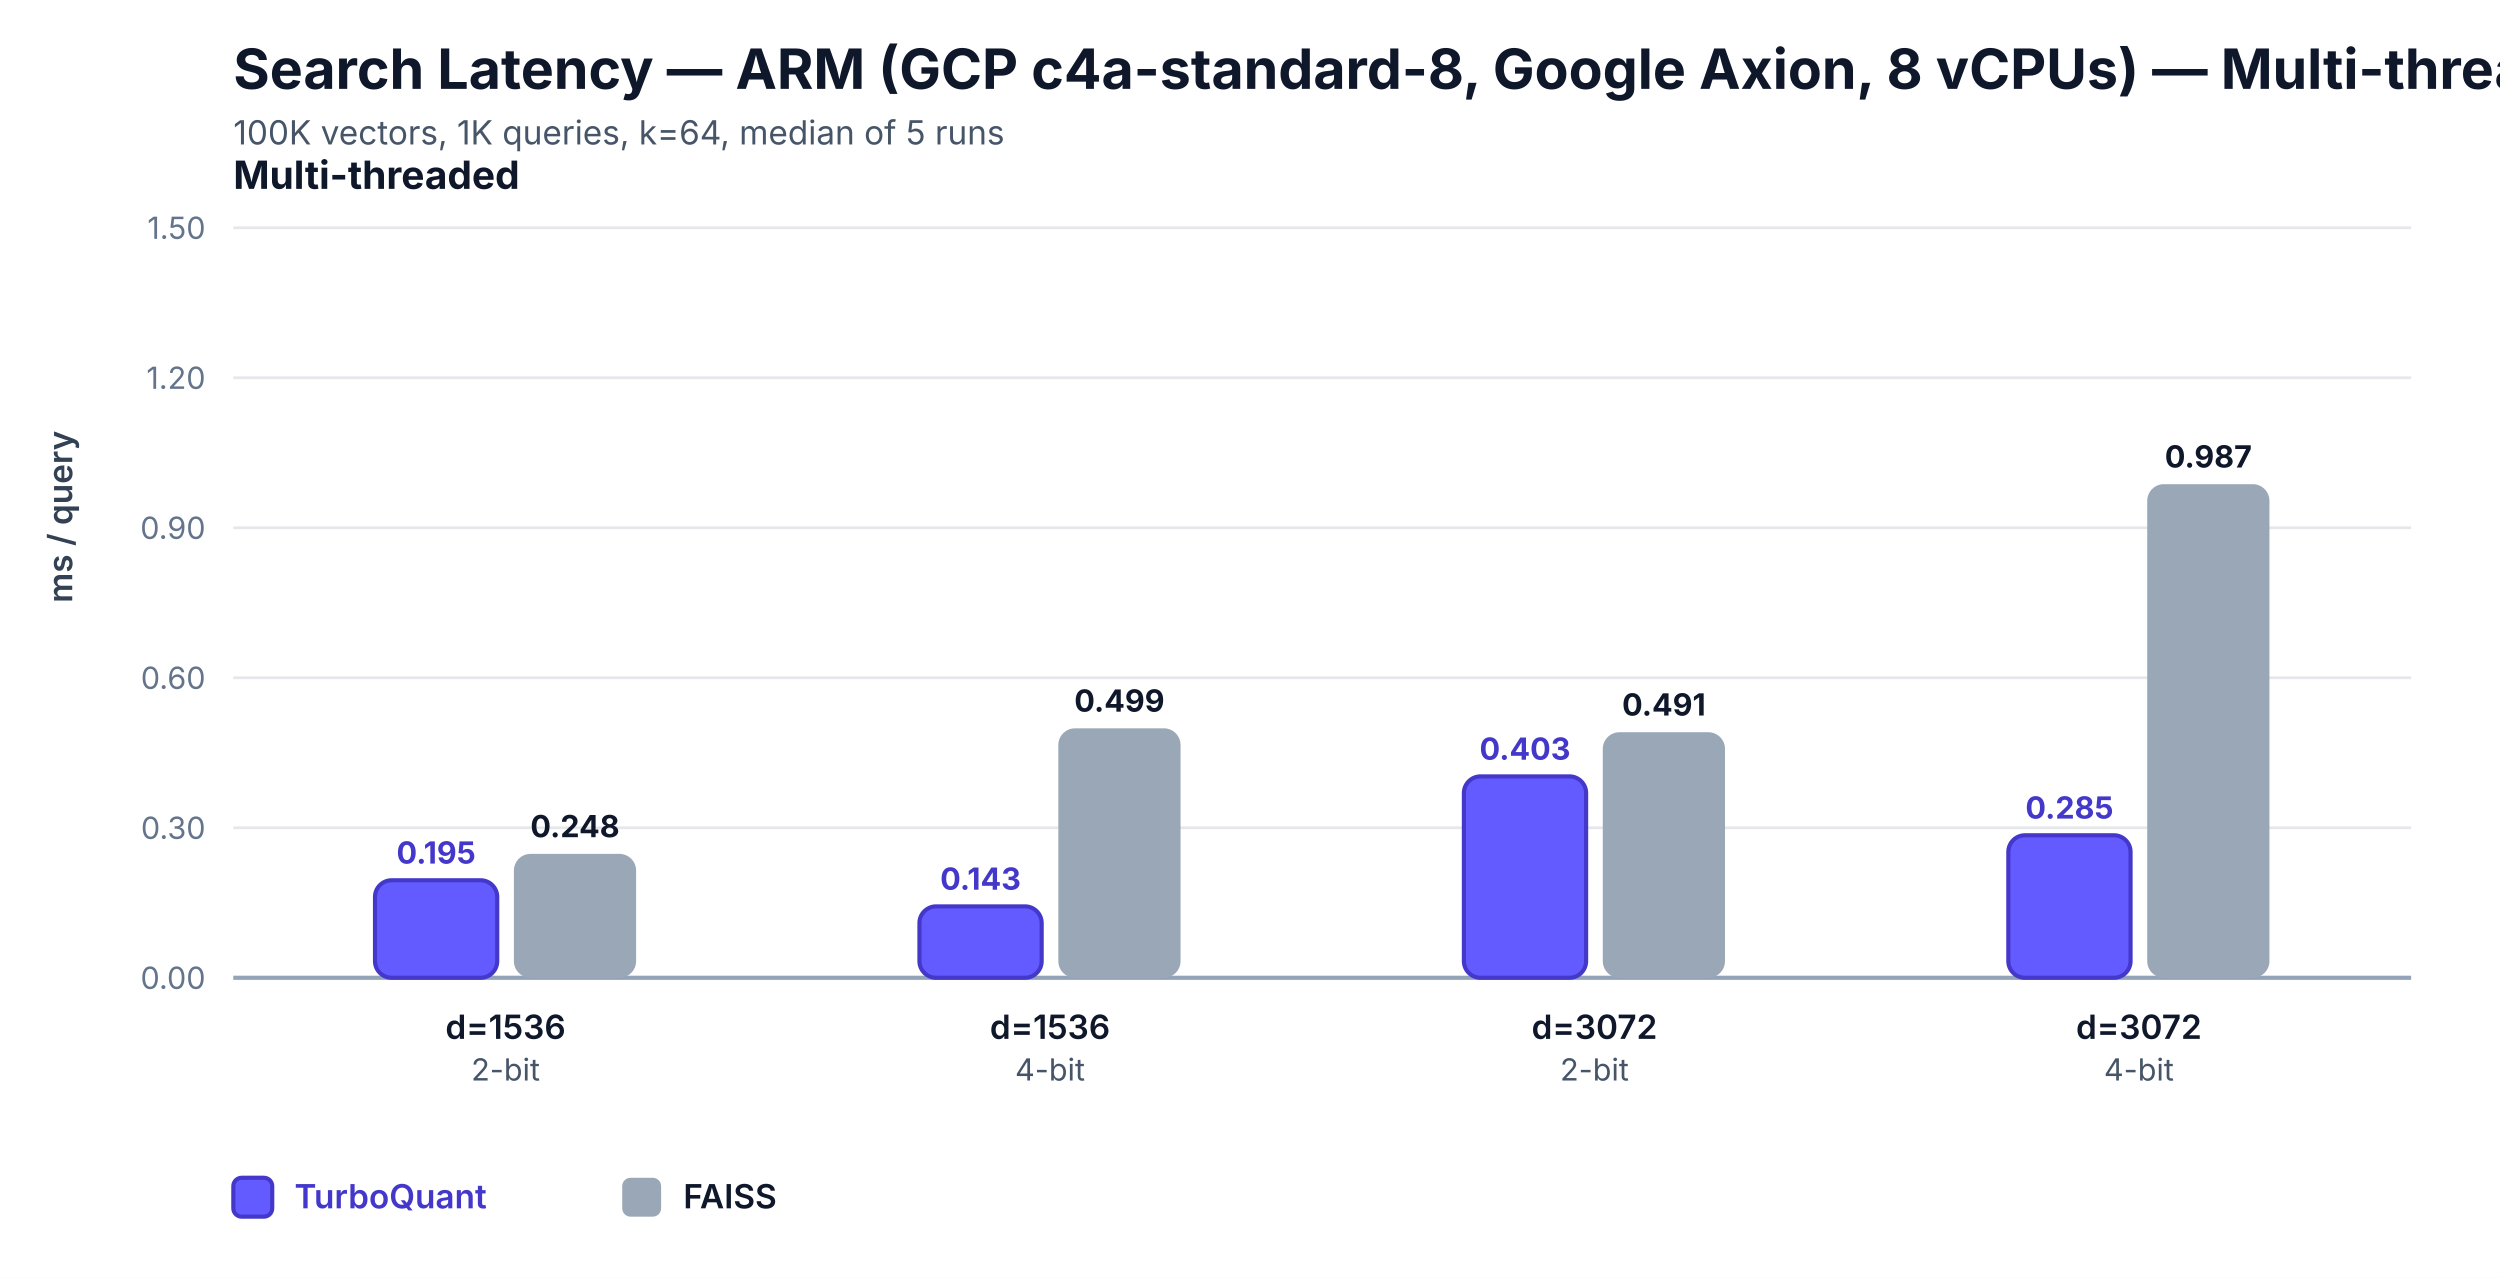
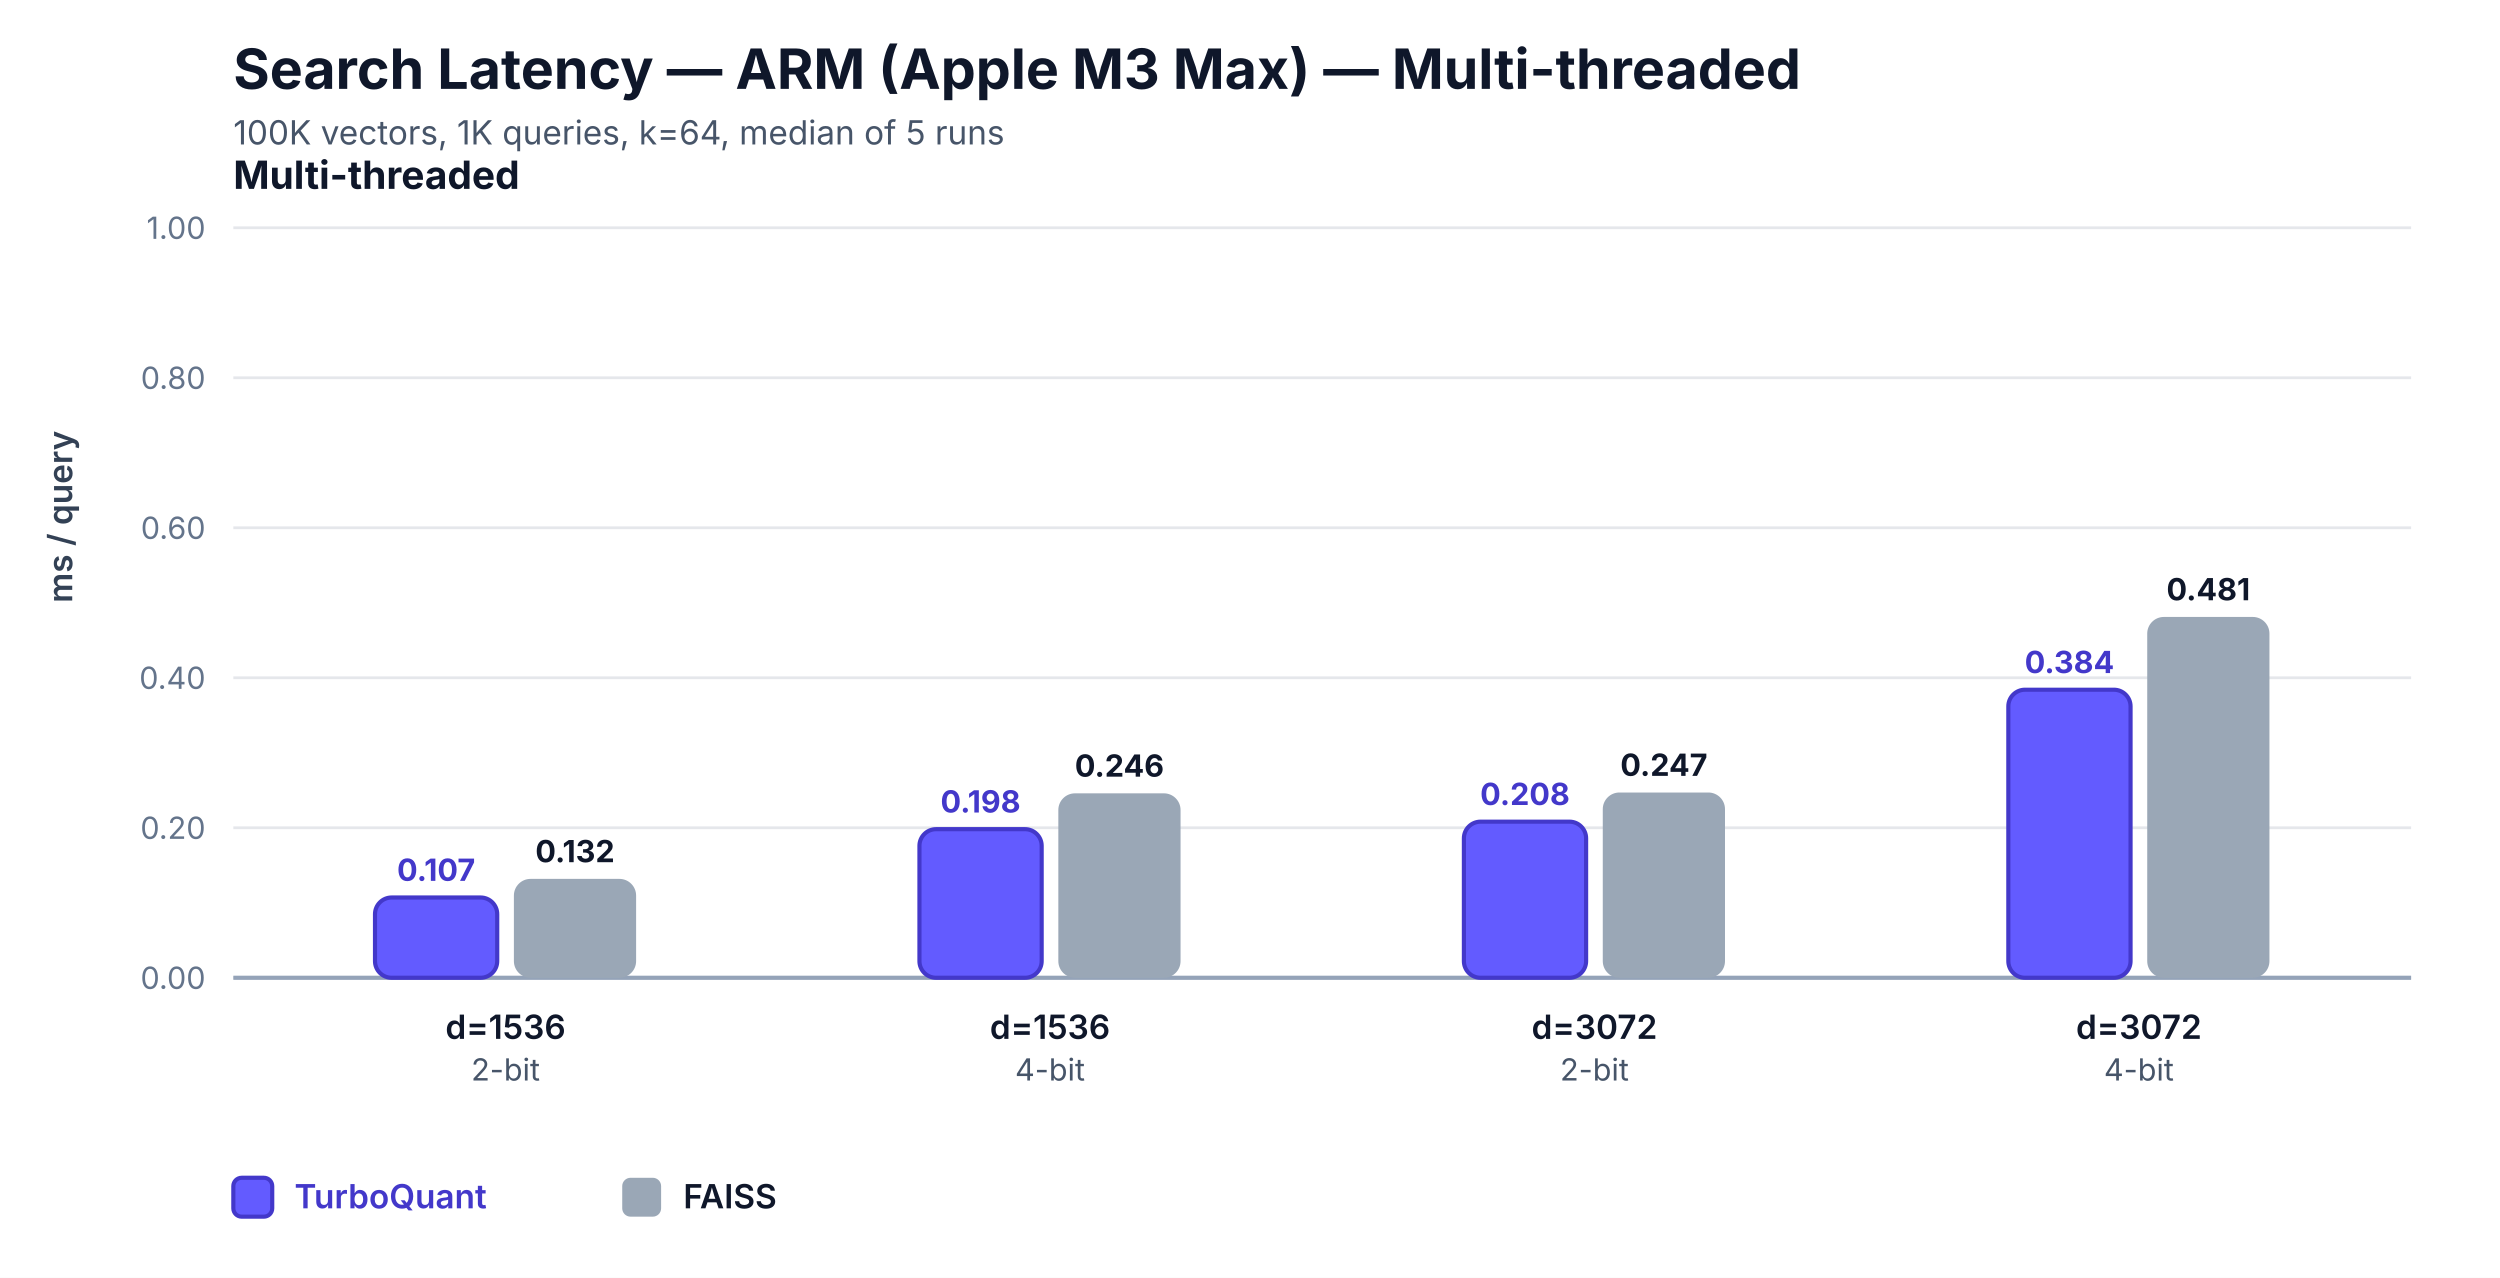
- <svg xmlns="http://www.w3.org/2000/svg" width="900" height="460" viewBox="0 0 900 460" role="img" aria-label="Search Latency — ARM (GCP c4a-standard-8, Google Axion, 8 vCPUs) — Multi-threaded">
+ <svg xmlns="http://www.w3.org/2000/svg" width="900" height="460" viewBox="0 0 900 460" role="img" aria-label="Search Latency — ARM (Apple M3 Max) — Multi-threaded">
  <style>
  .title { font: 700 20px -apple-system, BlinkMacSystemFont, "Segoe UI", sans-serif; fill: #0f172a; }
  .subtitle { font: 400 12px -apple-system, BlinkMacSystemFont, "Segoe UI", sans-serif; fill: #475569; }
  .panel { font: 700 14px -apple-system, BlinkMacSystemFont, "Segoe UI", sans-serif; fill: #0f172a; }
  .label { font: 600 12px -apple-system, BlinkMacSystemFont, "Segoe UI", sans-serif; fill: #0f172a; }
  .secondary { font: 400 11px -apple-system, BlinkMacSystemFont, "Segoe UI", sans-serif; fill: #475569; }
  .tick { font: 400 11px -apple-system, BlinkMacSystemFont, "Segoe UI", sans-serif; fill: #64748b; }
  .value { font: 700 11px -apple-system, BlinkMacSystemFont, "Segoe UI", sans-serif; fill: #0f172a; }
  .value-accent { font: 700 11px -apple-system, BlinkMacSystemFont, "Segoe UI", sans-serif; fill: #4338ca; }
  .axis { font: 600 12px -apple-system, BlinkMacSystemFont, "Segoe UI", sans-serif; fill: #334155; }
  .legend { font: 600 12px -apple-system, BlinkMacSystemFont, "Segoe UI", sans-serif; fill: #0f172a; }
</style>
  <rect width="100%" height="100%" fill="#ffffff" />
-   <text x="84" y="32" class="title">Search Latency — ARM (GCP c4a-standard-8, Google Axion, 8 vCPUs) — Multi-threaded</text>
+   <text x="84" y="32" class="title">Search Latency — ARM (Apple M3 Max) — Multi-threaded</text>
  <text x="84" y="52" class="subtitle">100K vectors, 1K queries, k=64, median of 5 runs</text>
  <line x1="84" y1="352.0" x2="868" y2="352.0" stroke="#e5e7eb" stroke-width="1" />
  <text x="74" y="356.0" text-anchor="end" class="tick">0.00</text>
  <line x1="84" y1="298.0" x2="868" y2="298.0" stroke="#e5e7eb" stroke-width="1" />
-   <text x="74" y="302.0" text-anchor="end" class="tick">0.30</text>
+   <text x="74" y="302.0" text-anchor="end" class="tick">0.20</text>
  <line x1="84" y1="244.0" x2="868" y2="244.0" stroke="#e5e7eb" stroke-width="1" />
-   <text x="74" y="248.0" text-anchor="end" class="tick">0.60</text>
+   <text x="74" y="248.0" text-anchor="end" class="tick">0.40</text>
  <line x1="84" y1="190.0" x2="868" y2="190.0" stroke="#e5e7eb" stroke-width="1" />
-   <text x="74" y="194.0" text-anchor="end" class="tick">0.90</text>
+   <text x="74" y="194.0" text-anchor="end" class="tick">0.60</text>
  <line x1="84" y1="136.0" x2="868" y2="136.0" stroke="#e5e7eb" stroke-width="1" />
-   <text x="74" y="140.0" text-anchor="end" class="tick">1.20</text>
+   <text x="74" y="140.0" text-anchor="end" class="tick">0.80</text>
  <line x1="84" y1="82.0" x2="868" y2="82.0" stroke="#e5e7eb" stroke-width="1" />
-   <text x="74" y="86.0" text-anchor="end" class="tick">1.50</text>
+   <text x="74" y="86.0" text-anchor="end" class="tick">1.00</text>
  <line x1="84" y1="352.0" x2="868" y2="352.0" stroke="#94a3b8" stroke-width="1.5" />
  <text x="84" y="68" class="panel">Multi-threaded</text>
-   <rect x="135.0" y="316.9" width="44" height="35.1" rx="6" fill="#635bff" stroke="#4338ca" stroke-width="1.5" />
-   <rect x="185.0" y="307.4" width="44" height="44.6" rx="6" fill="#9aa7b6" />
-   <text x="157.0" y="310.9" text-anchor="middle" class="value-accent">0.195</text>
-   <text x="207.0" y="301.4" text-anchor="middle" class="value">0.248</text>
+   <rect x="135.0" y="323.1" width="44" height="28.9" rx="6" fill="#635bff" stroke="#4338ca" stroke-width="1.5" />
+   <rect x="185.0" y="316.4" width="44" height="35.6" rx="6" fill="#9aa7b6" />
+   <text x="157.0" y="317.1" text-anchor="middle" class="value-accent">0.107</text>
+   <text x="207.0" y="310.4" text-anchor="middle" class="value">0.132</text>
  <text x="182.0" y="374" text-anchor="middle" class="label">d=1536</text>
  <text x="182.0" y="389" text-anchor="middle" class="secondary">2-bit</text>
-   <rect x="331.0" y="326.3" width="44" height="25.7" rx="6" fill="#635bff" stroke="#4338ca" stroke-width="1.5" />
-   <rect x="381.0" y="262.2" width="44" height="89.8" rx="6" fill="#9aa7b6" />
-   <text x="353.0" y="320.3" text-anchor="middle" class="value-accent">0.143</text>
-   <text x="403.0" y="256.2" text-anchor="middle" class="value">0.499</text>
+   <rect x="331.0" y="298.5" width="44" height="53.5" rx="6" fill="#635bff" stroke="#4338ca" stroke-width="1.5" />
+   <rect x="381.0" y="285.6" width="44" height="66.4" rx="6" fill="#9aa7b6" />
+   <text x="353.0" y="292.5" text-anchor="middle" class="value-accent">0.198</text>
+   <text x="403.0" y="279.6" text-anchor="middle" class="value">0.246</text>
  <text x="378.0" y="374" text-anchor="middle" class="label">d=1536</text>
  <text x="378.0" y="389" text-anchor="middle" class="secondary">4-bit</text>
-   <rect x="527.0" y="279.5" width="44" height="72.5" rx="6" fill="#635bff" stroke="#4338ca" stroke-width="1.5" />
-   <rect x="577.0" y="263.6" width="44" height="88.4" rx="6" fill="#9aa7b6" />
-   <text x="549.0" y="273.5" text-anchor="middle" class="value-accent">0.403</text>
-   <text x="599.0" y="257.6" text-anchor="middle" class="value">0.491</text>
+   <rect x="527.0" y="295.8" width="44" height="56.2" rx="6" fill="#635bff" stroke="#4338ca" stroke-width="1.5" />
+   <rect x="577.0" y="285.3" width="44" height="66.7" rx="6" fill="#9aa7b6" />
+   <text x="549.0" y="289.8" text-anchor="middle" class="value-accent">0.208</text>
+   <text x="599.0" y="279.3" text-anchor="middle" class="value">0.247</text>
  <text x="574.0" y="374" text-anchor="middle" class="label">d=3072</text>
  <text x="574.0" y="389" text-anchor="middle" class="secondary">2-bit</text>
-   <rect x="723.0" y="300.7" width="44" height="51.3" rx="6" fill="#635bff" stroke="#4338ca" stroke-width="1.5" />
-   <rect x="773.0" y="174.3" width="44" height="177.7" rx="6" fill="#9aa7b6" />
-   <text x="745.0" y="294.7" text-anchor="middle" class="value-accent">0.285</text>
-   <text x="795.0" y="168.3" text-anchor="middle" class="value">0.987</text>
+   <rect x="723.0" y="248.3" width="44" height="103.7" rx="6" fill="#635bff" stroke="#4338ca" stroke-width="1.5" />
+   <rect x="773.0" y="222.1" width="44" height="129.9" rx="6" fill="#9aa7b6" />
+   <text x="745.0" y="242.3" text-anchor="middle" class="value-accent">0.384</text>
+   <text x="795.0" y="216.1" text-anchor="middle" class="value">0.481</text>
  <text x="770.0" y="374" text-anchor="middle" class="label">d=3072</text>
  <text x="770.0" y="389" text-anchor="middle" class="secondary">4-bit</text>
  <text x="26" y="217.0" transform="rotate(-90, 26, 217.0)" class="axis">ms / query</text>
  <rect x="84" y="424" width="14" height="14" rx="3" fill="#635bff" stroke="#4338ca" stroke-width="1.5" />
  <text x="106" y="435" class="legend" style="fill: #4338ca;">TurboQuant</text>
  <rect x="224" y="424" width="14" height="14" rx="3" fill="#9aa7b6" />
  <text x="246" y="435" class="legend">FAISS</text>
</svg>
